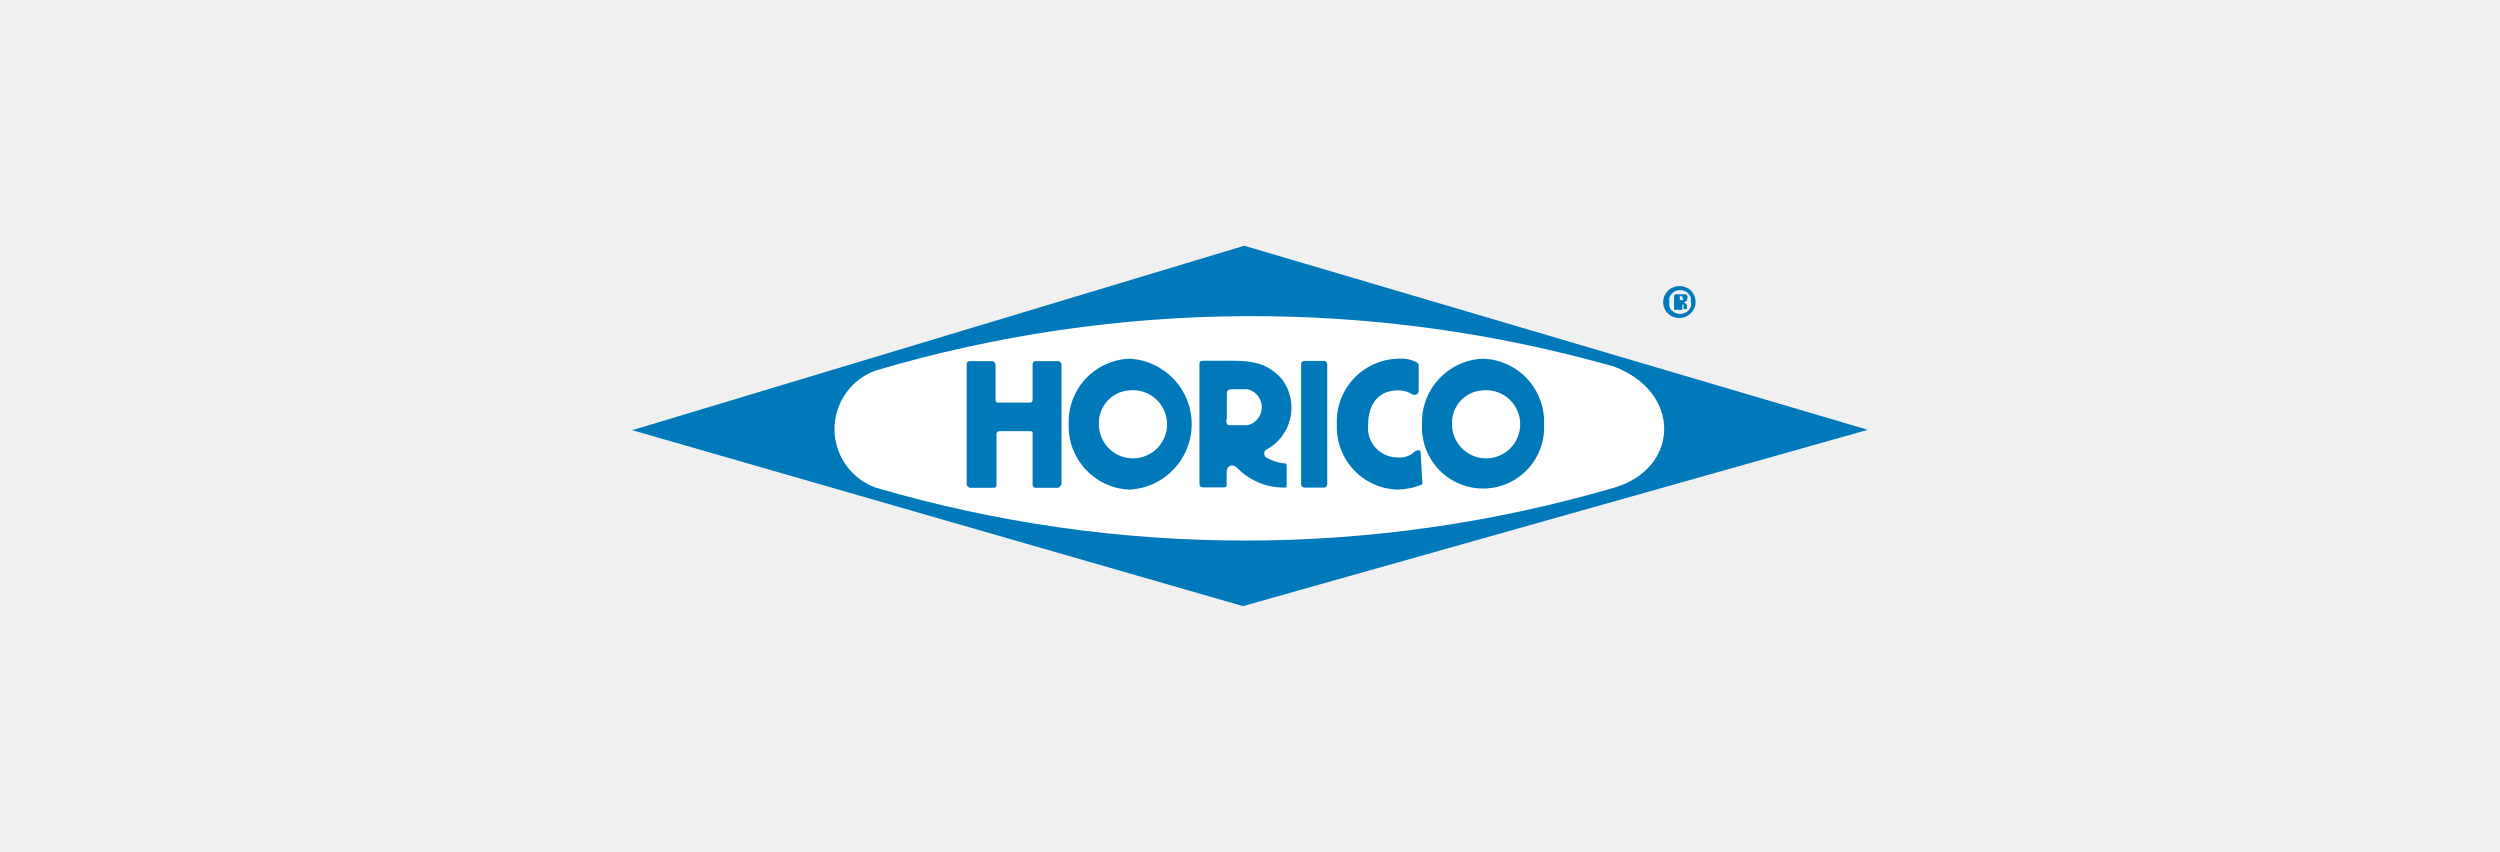
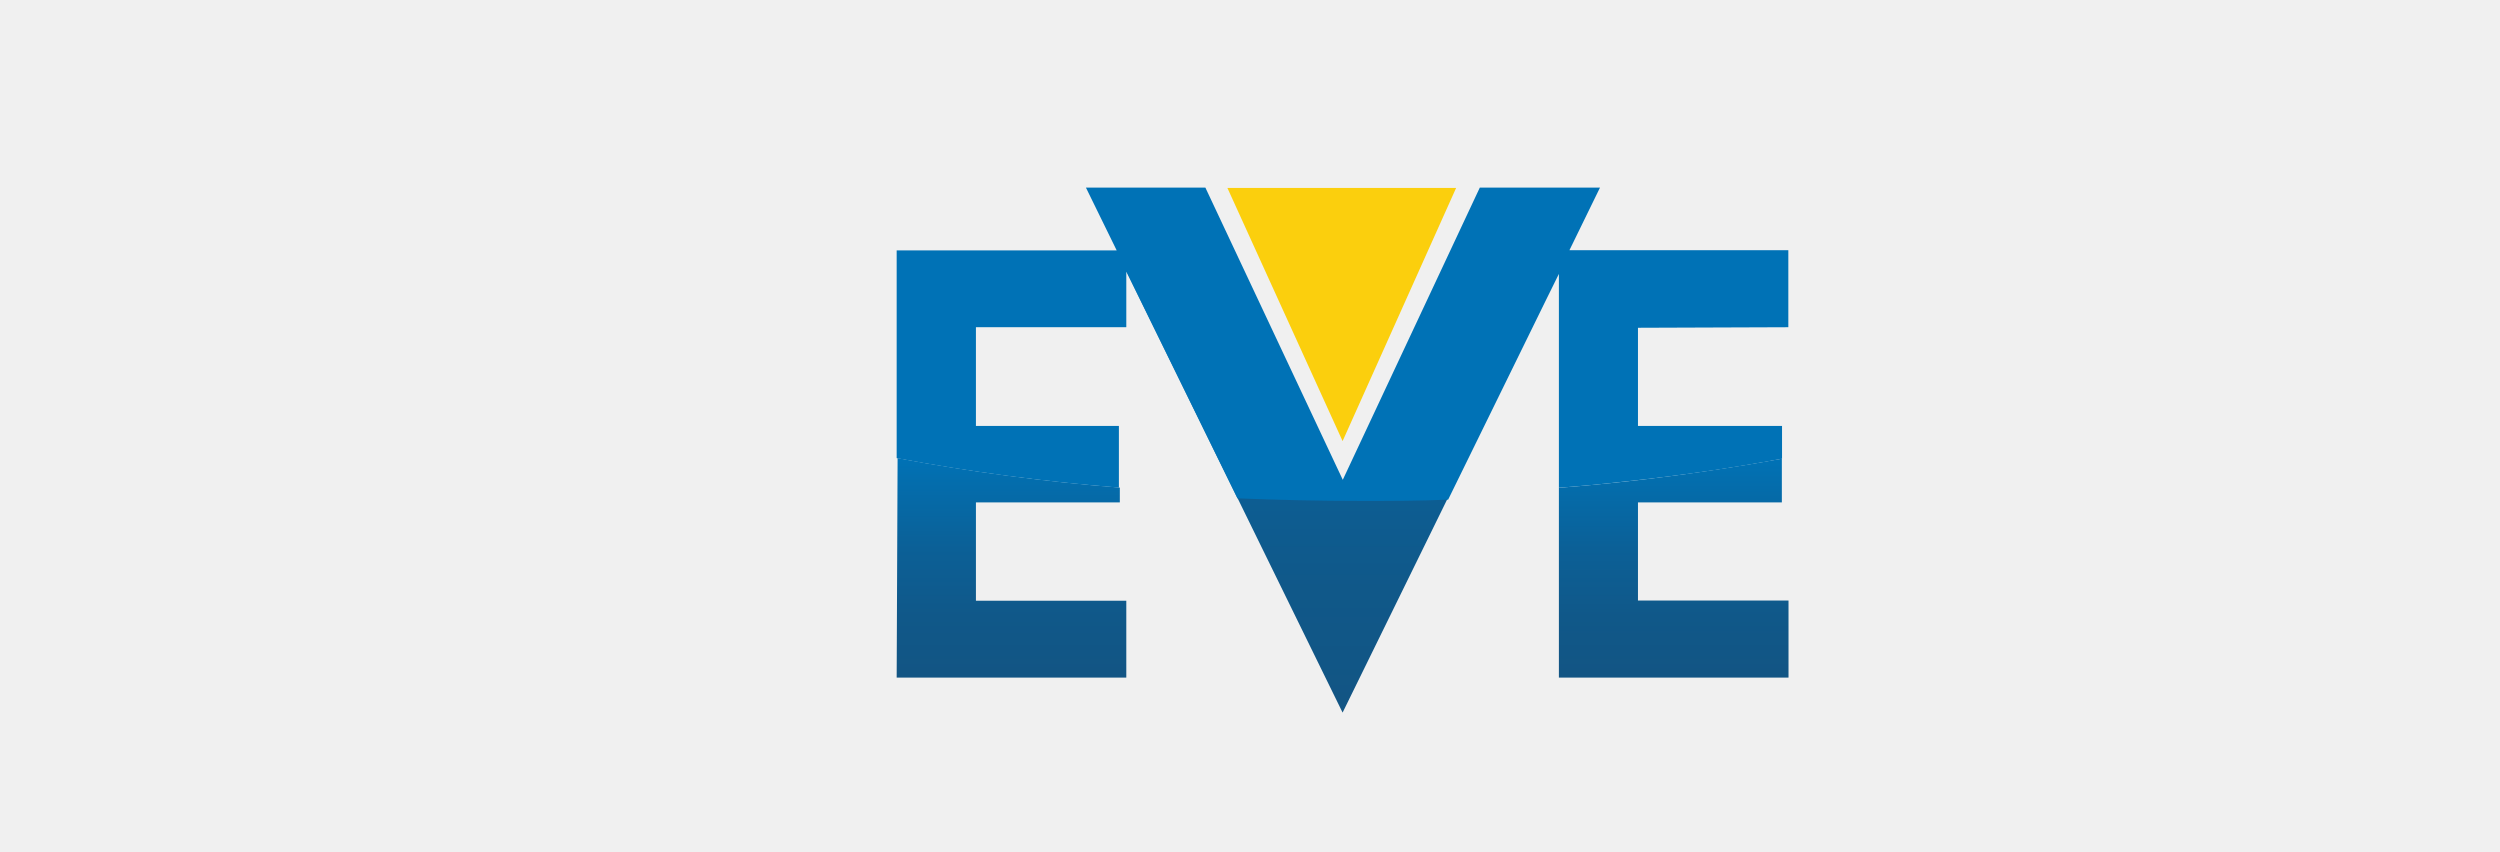
- <svg xmlns="http://www.w3.org/2000/svg" id="Capa_1" data-name="Capa 1" viewBox="0 0 135 46">
+ <svg xmlns="http://www.w3.org/2000/svg" xmlns:xlink="http://www.w3.org/1999/xlink" id="Capa_1" data-name="Capa 1" viewBox="0 0 135 46">
  <defs>
-     <style>.cls-1{fill:#0079bb;}.cls-2{fill:#fff;}</style>
+     <style>.cls-1{fill:url(#Degradado_sin_nombre_3);}.cls-2{fill:url(#Degradado_sin_nombre_3-2);}.cls-3{fill:url(#Degradado_sin_nombre_3-3);}.cls-4{fill:#0072b6;}.cls-5{fill:#fbcf0d;}</style>
+     <linearGradient id="Degradado_sin_nombre_3" x1="54.62" y1="24.74" x2="54.62" y2="36.59" gradientUnits="userSpaceOnUse">
+       <stop offset="0" stop-color="#0072b6" />
+       <stop offset="0.09" stop-color="#036eae" />
+       <stop offset="0.41" stop-color="#0b6097" />
+       <stop offset="0.72" stop-color="#105889" />
+       <stop offset="0.98" stop-color="#125584" />
+       <stop offset="1" stop-color="#125584" />
+     </linearGradient>
+     <linearGradient id="Degradado_sin_nombre_3-2" x1="90.37" y1="24.77" x2="90.37" y2="36.59" xlink:href="#Degradado_sin_nombre_3" />
+     <linearGradient id="Degradado_sin_nombre_3-3" x1="69.5" y1="14.57" x2="69.5" y2="38.48" xlink:href="#Degradado_sin_nombre_3" />
  </defs>
-   <polygon class="cls-1" points="34.14 23.23 67.19 13.27 100.86 23.21 67.12 32.73 34.14 23.23" />
-   <path class="cls-2" d="M47.31,20a71.66,71.66,0,0,1,39.83-.21c3.71,1.39,3.56,5.53,0,6.55a71,71,0,0,1-39.83,0A3.36,3.36,0,0,1,47.31,20" />
-   <path class="cls-1" d="M55.62,23.28H54c-.14,0-.19.07-.19.18v2.68c0,.11,0,.2-.17.2H52.37s-.17-.07-.17-.17v-6.5a.16.16,0,0,1,.17-.17h1.22c.1,0,.17.15.17.17v1.89c0,.1,0,.18.16.18H55.6a.14.14,0,0,0,.16-.16V19.67a.16.16,0,0,1,.17-.17h1.22a.2.2,0,0,1,.17.17v6.5s-.13.17-.17.17H55.93s-.17,0-.17-.17V23.42c0-.07,0-.14-.14-.14" />
-   <path class="cls-1" d="M70.42,19.49H71.5a.18.18,0,0,1,.17.18v6.48a.18.18,0,0,1-.17.18H70.42a.17.17,0,0,1-.16-.18V19.67a.17.17,0,0,1,.16-.18" />
-   <path class="cls-1" d="M61,19.37a3.54,3.54,0,0,1,0,7.07,3.42,3.42,0,0,1-3.29-3.54A3.41,3.41,0,0,1,61,19.37" />
-   <path class="cls-2" d="M61,21.08a1.84,1.84,0,1,1-1.66,1.83A1.76,1.76,0,0,1,61,21.08" />
-   <path class="cls-1" d="M80.09,19.37a3.41,3.41,0,0,1,3.29,3.53,3.3,3.3,0,1,1-6.59,0,3.42,3.42,0,0,1,3.3-3.53" />
-   <path class="cls-2" d="M80.07,21.08a1.84,1.84,0,1,1-1.66,1.83,1.75,1.75,0,0,1,1.66-1.83" />
-   <path class="cls-1" d="M76.72,24.55l.09,1.6a3.58,3.58,0,0,1-1.32.29,3.38,3.38,0,0,1-3.3-3.53,3.39,3.39,0,0,1,3.3-3.54,1.85,1.85,0,0,1,1,.19c.08.05.14.08.12.25l0,1.25c0,.25-.15.31-.35.23a1.4,1.4,0,0,0-.77-.21c-1.13,0-1.61.84-1.61,1.84a1.59,1.59,0,0,0,1.59,1.78,1.11,1.11,0,0,0,.87-.27c.09-.09.41-.27.38.12" />
-   <path class="cls-1" d="M66.09,19.48c1.12,0,2.23-.06,3.14,1a2.57,2.57,0,0,1-.9,3.83c-.09.11-.08.36.08.41a2.32,2.32,0,0,0,.91.3c.12,0,.16,0,.16.17v1c0,.14,0,.14-.16.14a3.52,3.52,0,0,1-2.53-1.08c-.25-.23-.55-.1-.55.25v.63c0,.13,0,.2-.2.19H65c-.18,0-.23-.07-.23-.24V19.69c0-.14,0-.2.21-.21Z" />
-   <path class="cls-2" d="M66.25,22.66V21.24c0-.15.07-.2.23-.22h.9a1,1,0,0,1,0,1.94h-1c-.12,0-.17-.13-.17-.3" />
-   <path class="cls-1" d="M90.84,16a0,0,0,0,0,0,0s0,0,0,0a.05.05,0,0,0,0,0h-.13v.2h.07a.13.13,0,0,0,.1,0,.11.11,0,0,0,0-.08m.31.57s0,0,0,0h-.28a0,0,0,0,1,0,0l0-.14a.13.13,0,0,0,0-.09.08.08,0,0,0-.07,0h0v.27s0,0,0,0H90.4s0,0,0,0v-.72a.11.11,0,0,1,.12-.12h.41l.11,0a.2.2,0,0,1,.08.08.21.21,0,0,1,0,.12.25.25,0,0,1-.05.16.36.36,0,0,1-.15.08l.1.05a.3.3,0,0,1,.07.11l0,.13,0,.07m.21-.38a.75.75,0,0,0,0-.26.63.63,0,0,0-.13-.2.5.5,0,0,0-.19-.13.53.53,0,0,0-.25-.05.55.55,0,0,0-.26.05.64.64,0,0,0-.19.13.57.57,0,0,0-.13.21.6.6,0,0,0,0,.24.71.71,0,0,0,0,.26.57.57,0,0,0,.13.21.64.64,0,0,0,.19.13.7.7,0,0,0,.25.05.71.71,0,0,0,.26-.05.56.56,0,0,0,.2-.14.77.77,0,0,0,.13-.2.66.66,0,0,0,0-.25m.25,0a.72.72,0,0,1-.07.33.92.92,0,0,1-.19.28.85.85,0,0,1-.27.18.91.91,0,0,1-.7,0,.8.8,0,0,1-.27-.18.64.64,0,0,1-.18-.27.77.77,0,0,1-.07-.34,1,1,0,0,1,.07-.34,1,1,0,0,1,.19-.27.75.75,0,0,1,.28-.18.77.77,0,0,1,.34-.07.81.81,0,0,1,.35.07.73.73,0,0,1,.27.17.8.8,0,0,1,.18.27.81.81,0,0,1,.07.35" />
+   <path class="cls-1" d="M48.42,36.59h12.4V32.44H52.7V27.13h7.77v-.8a113.91,113.91,0,0,1-12-1.59Z" />
+   <path class="cls-2" d="M84.18,26.34h0V36.59h12.4V32.43H88.45v-5.3h7.77V24.77a119.4,119.4,0,0,1-12,1.57" />
+   <path class="cls-3" d="M60.82,14.63,72.5,38.48l5.69-11.6c-1.54.05-3.1.07-4.67.07-2.28,0-4.53-.05-6.71-.14l-6-12.24Z" />
+   <path class="cls-4" d="M96.57,17.67V13.51H84.75l1.65-3.38H79.91l-7.4,15.78h0v0L65.09,10.13H58.64l1.66,3.39,0,0v0H48.42V24.74a113.91,113.91,0,0,0,12,1.59V23H52.7V17.67h8.12v-3l0,0,0,0,6,12.24c2.18.09,4.43.14,6.71.14,1.57,0,3.13,0,4.67-.07l5.26-10.73.72-1.46V26.34c1.19-.09,2.35-.2,3.5-.33,3-.32,5.89-.74,8.55-1.24V23H88.45v-5.3Zm-12.4-3Z" />
+   <polygon class="cls-5" points="66.28 10.15 72.5 23.82 78.63 10.15 66.28 10.15" />
</svg>
